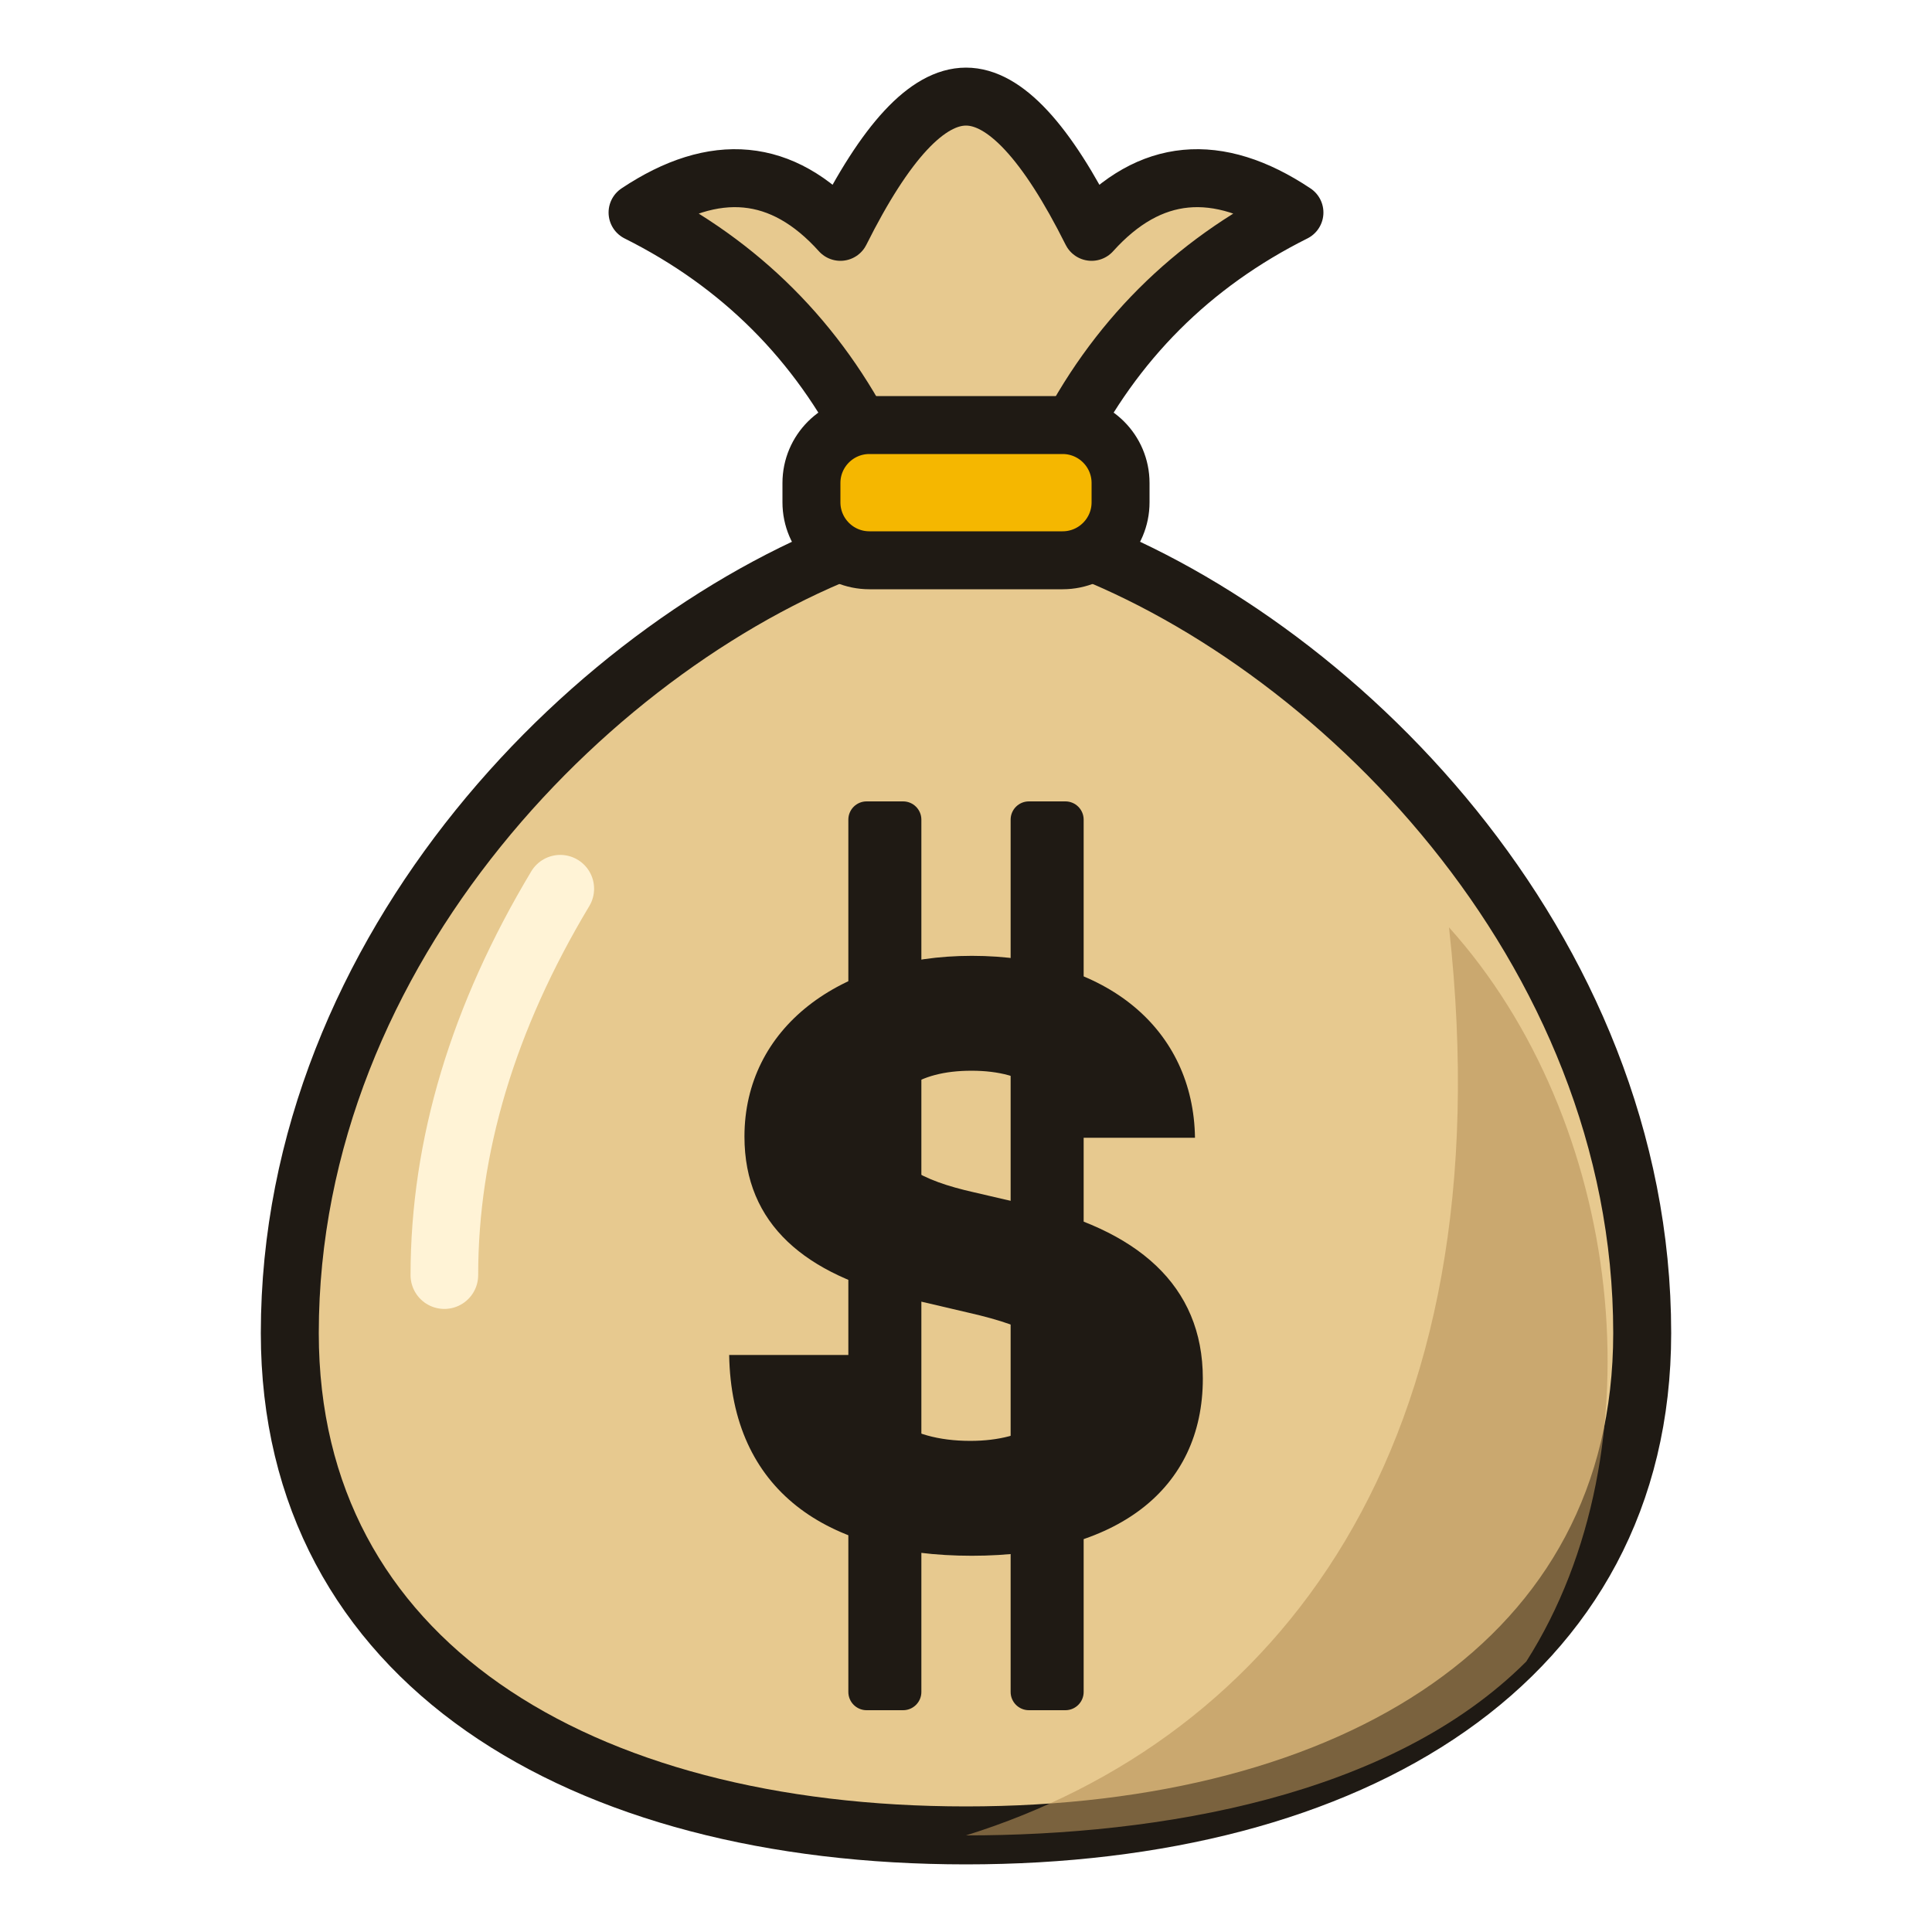
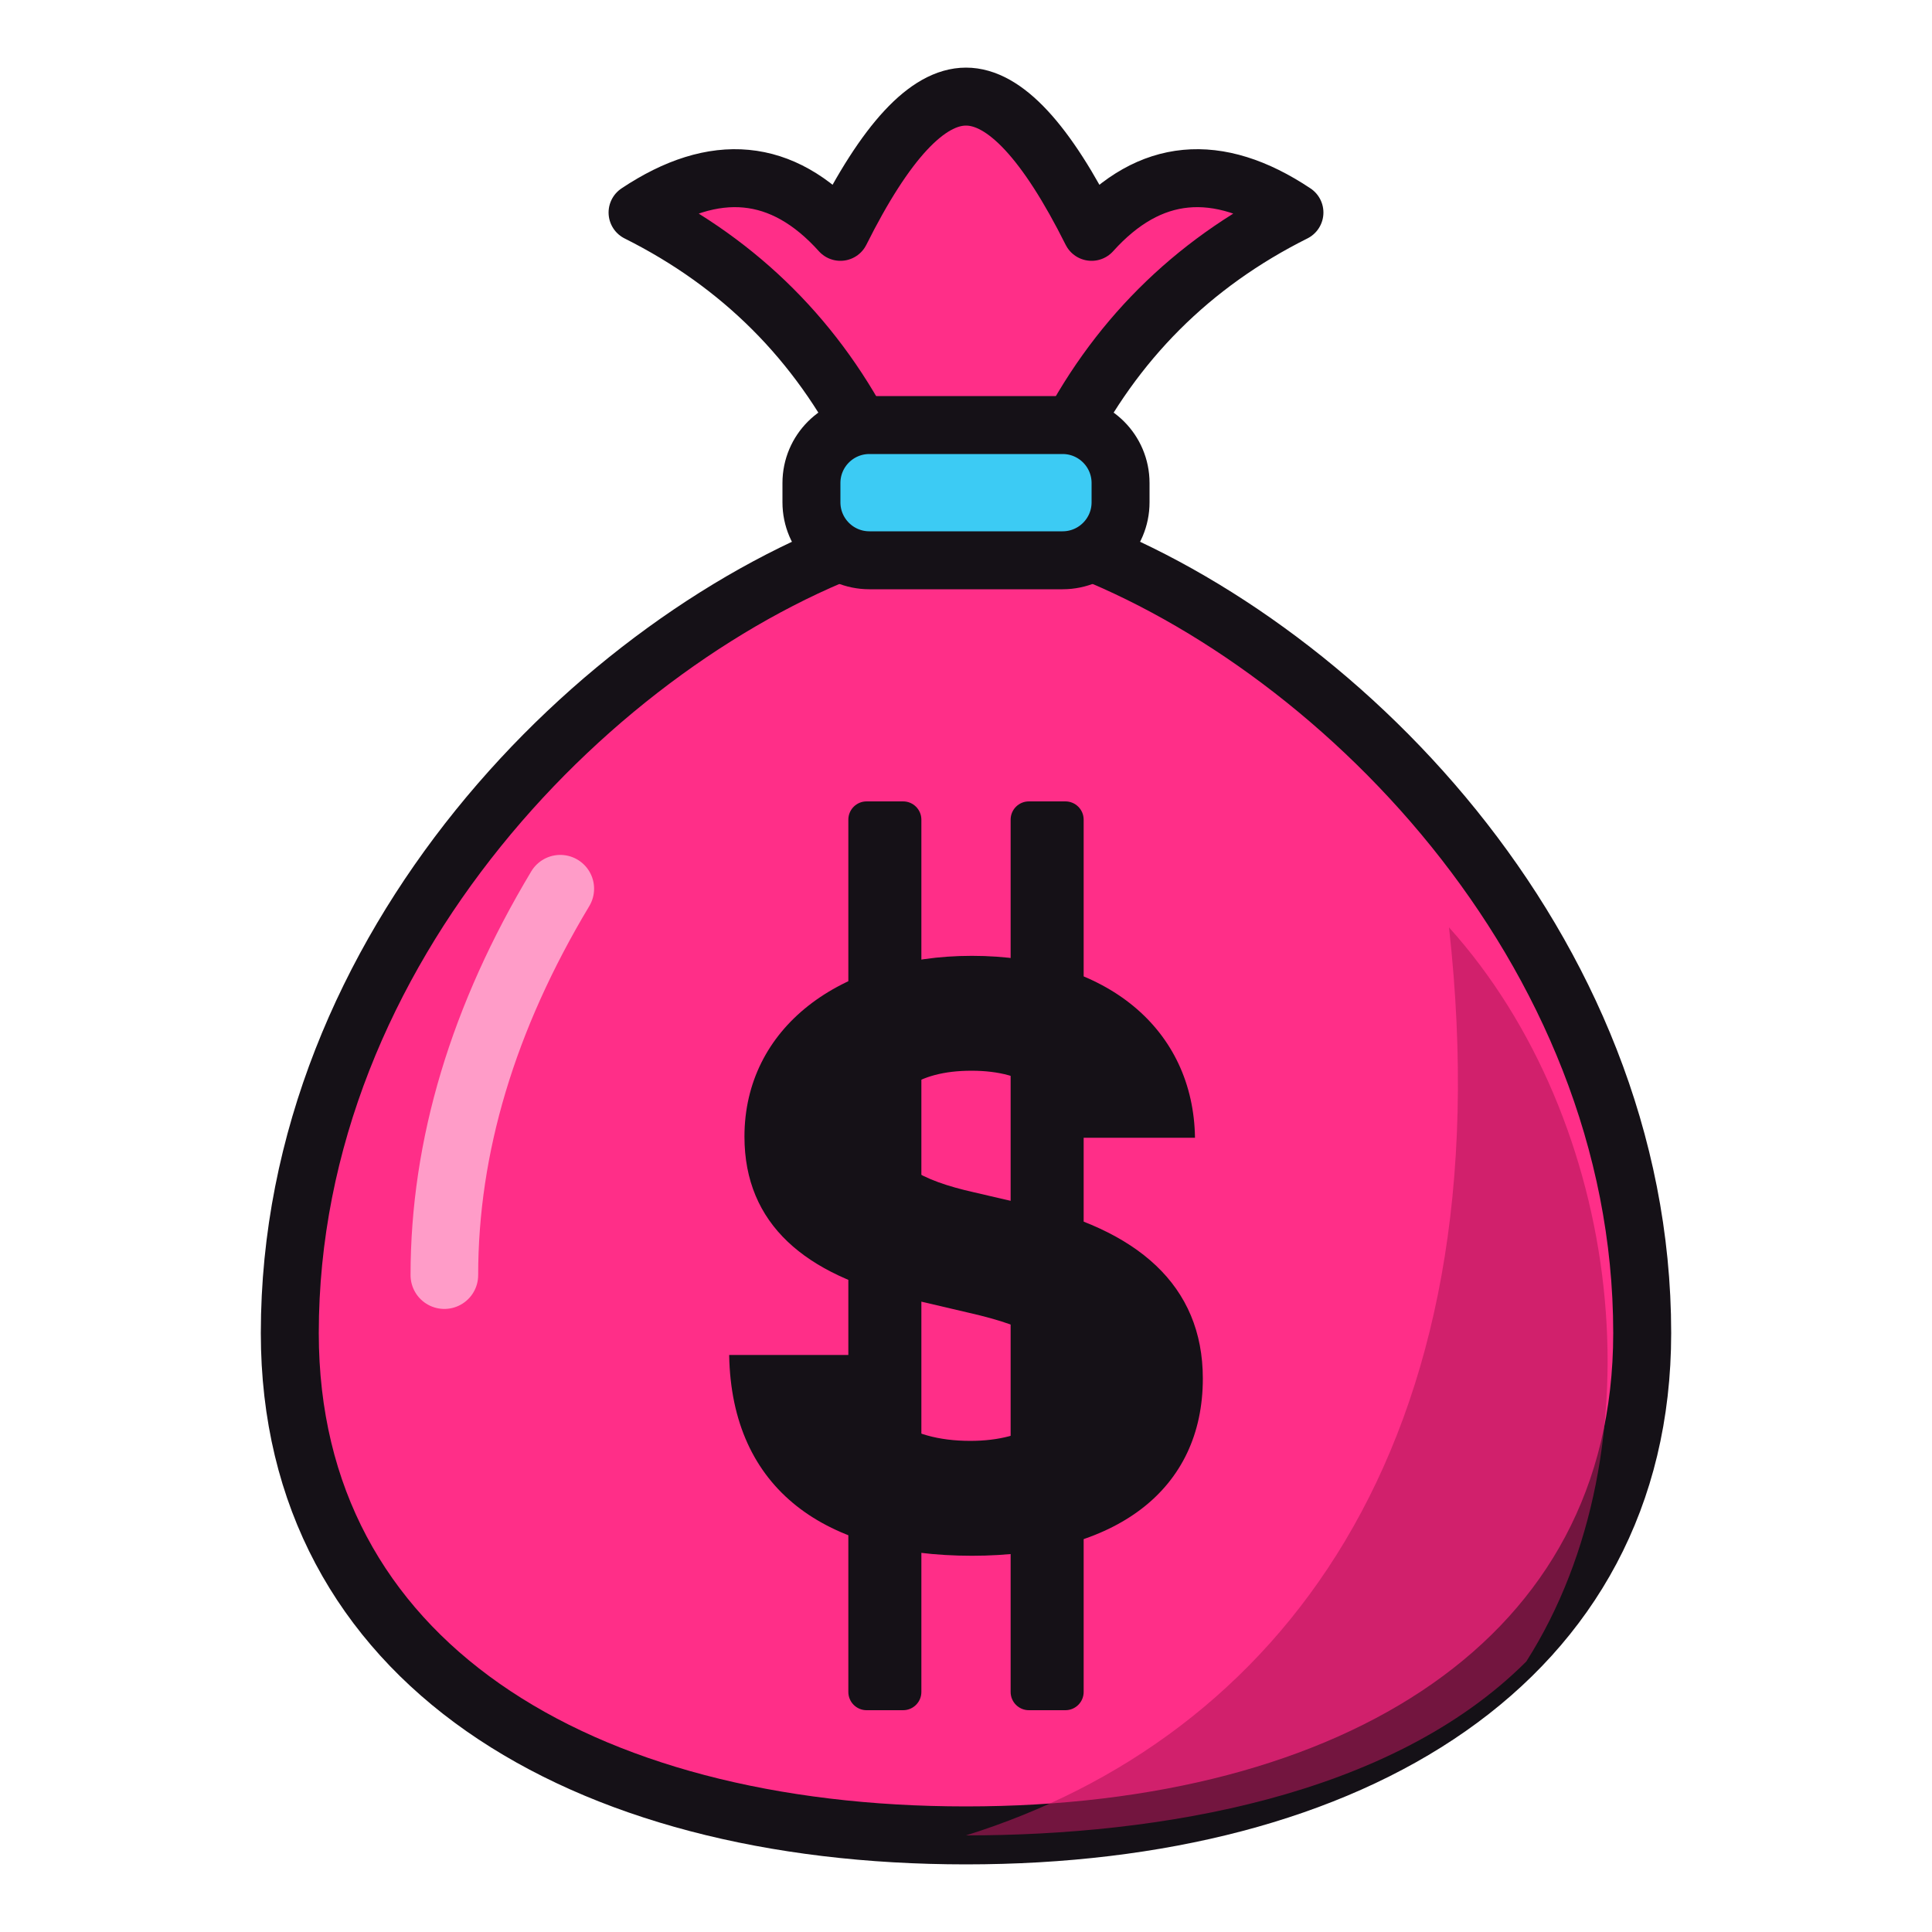
<svg xmlns="http://www.w3.org/2000/svg" viewBox="0 0 200 200">
-   <path d="M90 56 C62 66 30 98 30 138 C30 172 60 190 100 190 C140 190 170 172 170 138 C170 98 138 66 110 56 Z" fill="#E7C98F" stroke="#1F1A14" stroke-width="6" stroke-linejoin="round" />
-   <path d="M150 96 C168 116 172 150 158 172 C144 186 120 190 100 190 C132 180 156 150 150 96 Z" fill="#B8925A" opacity="0.6" />
-   <path d="M58 92 Q46 112 46 132" fill="none" stroke="#FFF3D6" stroke-width="7" stroke-linecap="round" />
-   <path d="M66 22 Q82 30 90 46 L110 46 Q118 30 134 22 Q122 14 113 24 Q106 10 100 10 Q94 10 87 24 Q78 14 66 22 Z" fill="#E7C98F" stroke="#1F1A14" stroke-width="6" stroke-linejoin="round" />
-   <rect x="84" y="44" width="32" height="14" rx="6" fill="#F5B700" stroke="#1F1A14" stroke-width="6" />
-   <path d="M100.609 161.052C115.587 161.052 124.517 154.192 124.517 142.705C124.517 133.044 117.738 127.199 106.048 124.642L100.812 123.424C95.413 122.207 91.882 120.421 91.882 116.686C91.882 113.317 94.845 110.841 100.568 110.841C106.332 110.841 109.539 113.398 109.945 117.782H123.705C123.543 106.579 114.613 98.948 100.609 98.948C86.889 98.948 77.066 106.457 77.066 117.66C77.066 126.753 83.398 131.989 93.83 134.384L100.244 135.886C106.86 137.387 110.026 139.214 110.026 142.664C110.026 146.52 106.373 149.159 100.446 149.159C93.911 149.159 89.568 146.155 89.243 140.269H75.483C75.727 154.233 85.469 161.052 100.609 161.052Z" fill="#1F1A14" />
-   <rect x="87.82" y="82.96" width="7.56" height="94.08" rx="1.89" fill="#1F1A14" />
-   <rect x="104.62" y="82.96" width="7.56" height="94.08" rx="1.89" fill="#1F1A14" />
+   <path d="M90 56 C62 66 30 98 30 138 C30 172 60 190 100 190 C140 190 170 172 170 138 C170 98 138 66 110 56 Z" fill="#FF2E88" stroke="#151117" stroke-width="6" stroke-linejoin="round" />
+   <path d="M150 96 C168 116 172 150 158 172 C144 186 120 190 100 190 C132 180 156 150 150 96 Z" fill="#B3175A" opacity="0.6" />
+   <path d="M58 92 Q46 112 46 132" fill="none" stroke="#FF9CC8" stroke-width="7" stroke-linecap="round" />
+   <path d="M66 22 Q82 30 90 46 L110 46 Q118 30 134 22 Q122 14 113 24 Q106 10 100 10 Q94 10 87 24 Q78 14 66 22 Z" fill="#FF2E88" stroke="#151117" stroke-width="6" stroke-linejoin="round" />
+   <rect x="84" y="44" width="32" height="14" rx="6" fill="#3CCBF4" stroke="#151117" stroke-width="6" />
+   <path d="M100.609 161.052C115.587 161.052 124.517 154.192 124.517 142.705C124.517 133.044 117.738 127.199 106.048 124.642L100.812 123.424C95.413 122.207 91.882 120.421 91.882 116.686C91.882 113.317 94.845 110.841 100.568 110.841C106.332 110.841 109.539 113.398 109.945 117.782H123.705C123.543 106.579 114.613 98.948 100.609 98.948C86.889 98.948 77.066 106.457 77.066 117.66C77.066 126.753 83.398 131.989 93.83 134.384L100.244 135.886C106.86 137.387 110.026 139.214 110.026 142.664C110.026 146.52 106.373 149.159 100.446 149.159C93.911 149.159 89.568 146.155 89.243 140.269H75.483C75.727 154.233 85.469 161.052 100.609 161.052Z" fill="#151117" />
+   <rect x="87.82" y="82.96" width="7.56" height="94.08" rx="1.89" fill="#151117" />
+   <rect x="104.62" y="82.96" width="7.56" height="94.08" rx="1.89" fill="#151117" />
</svg>
